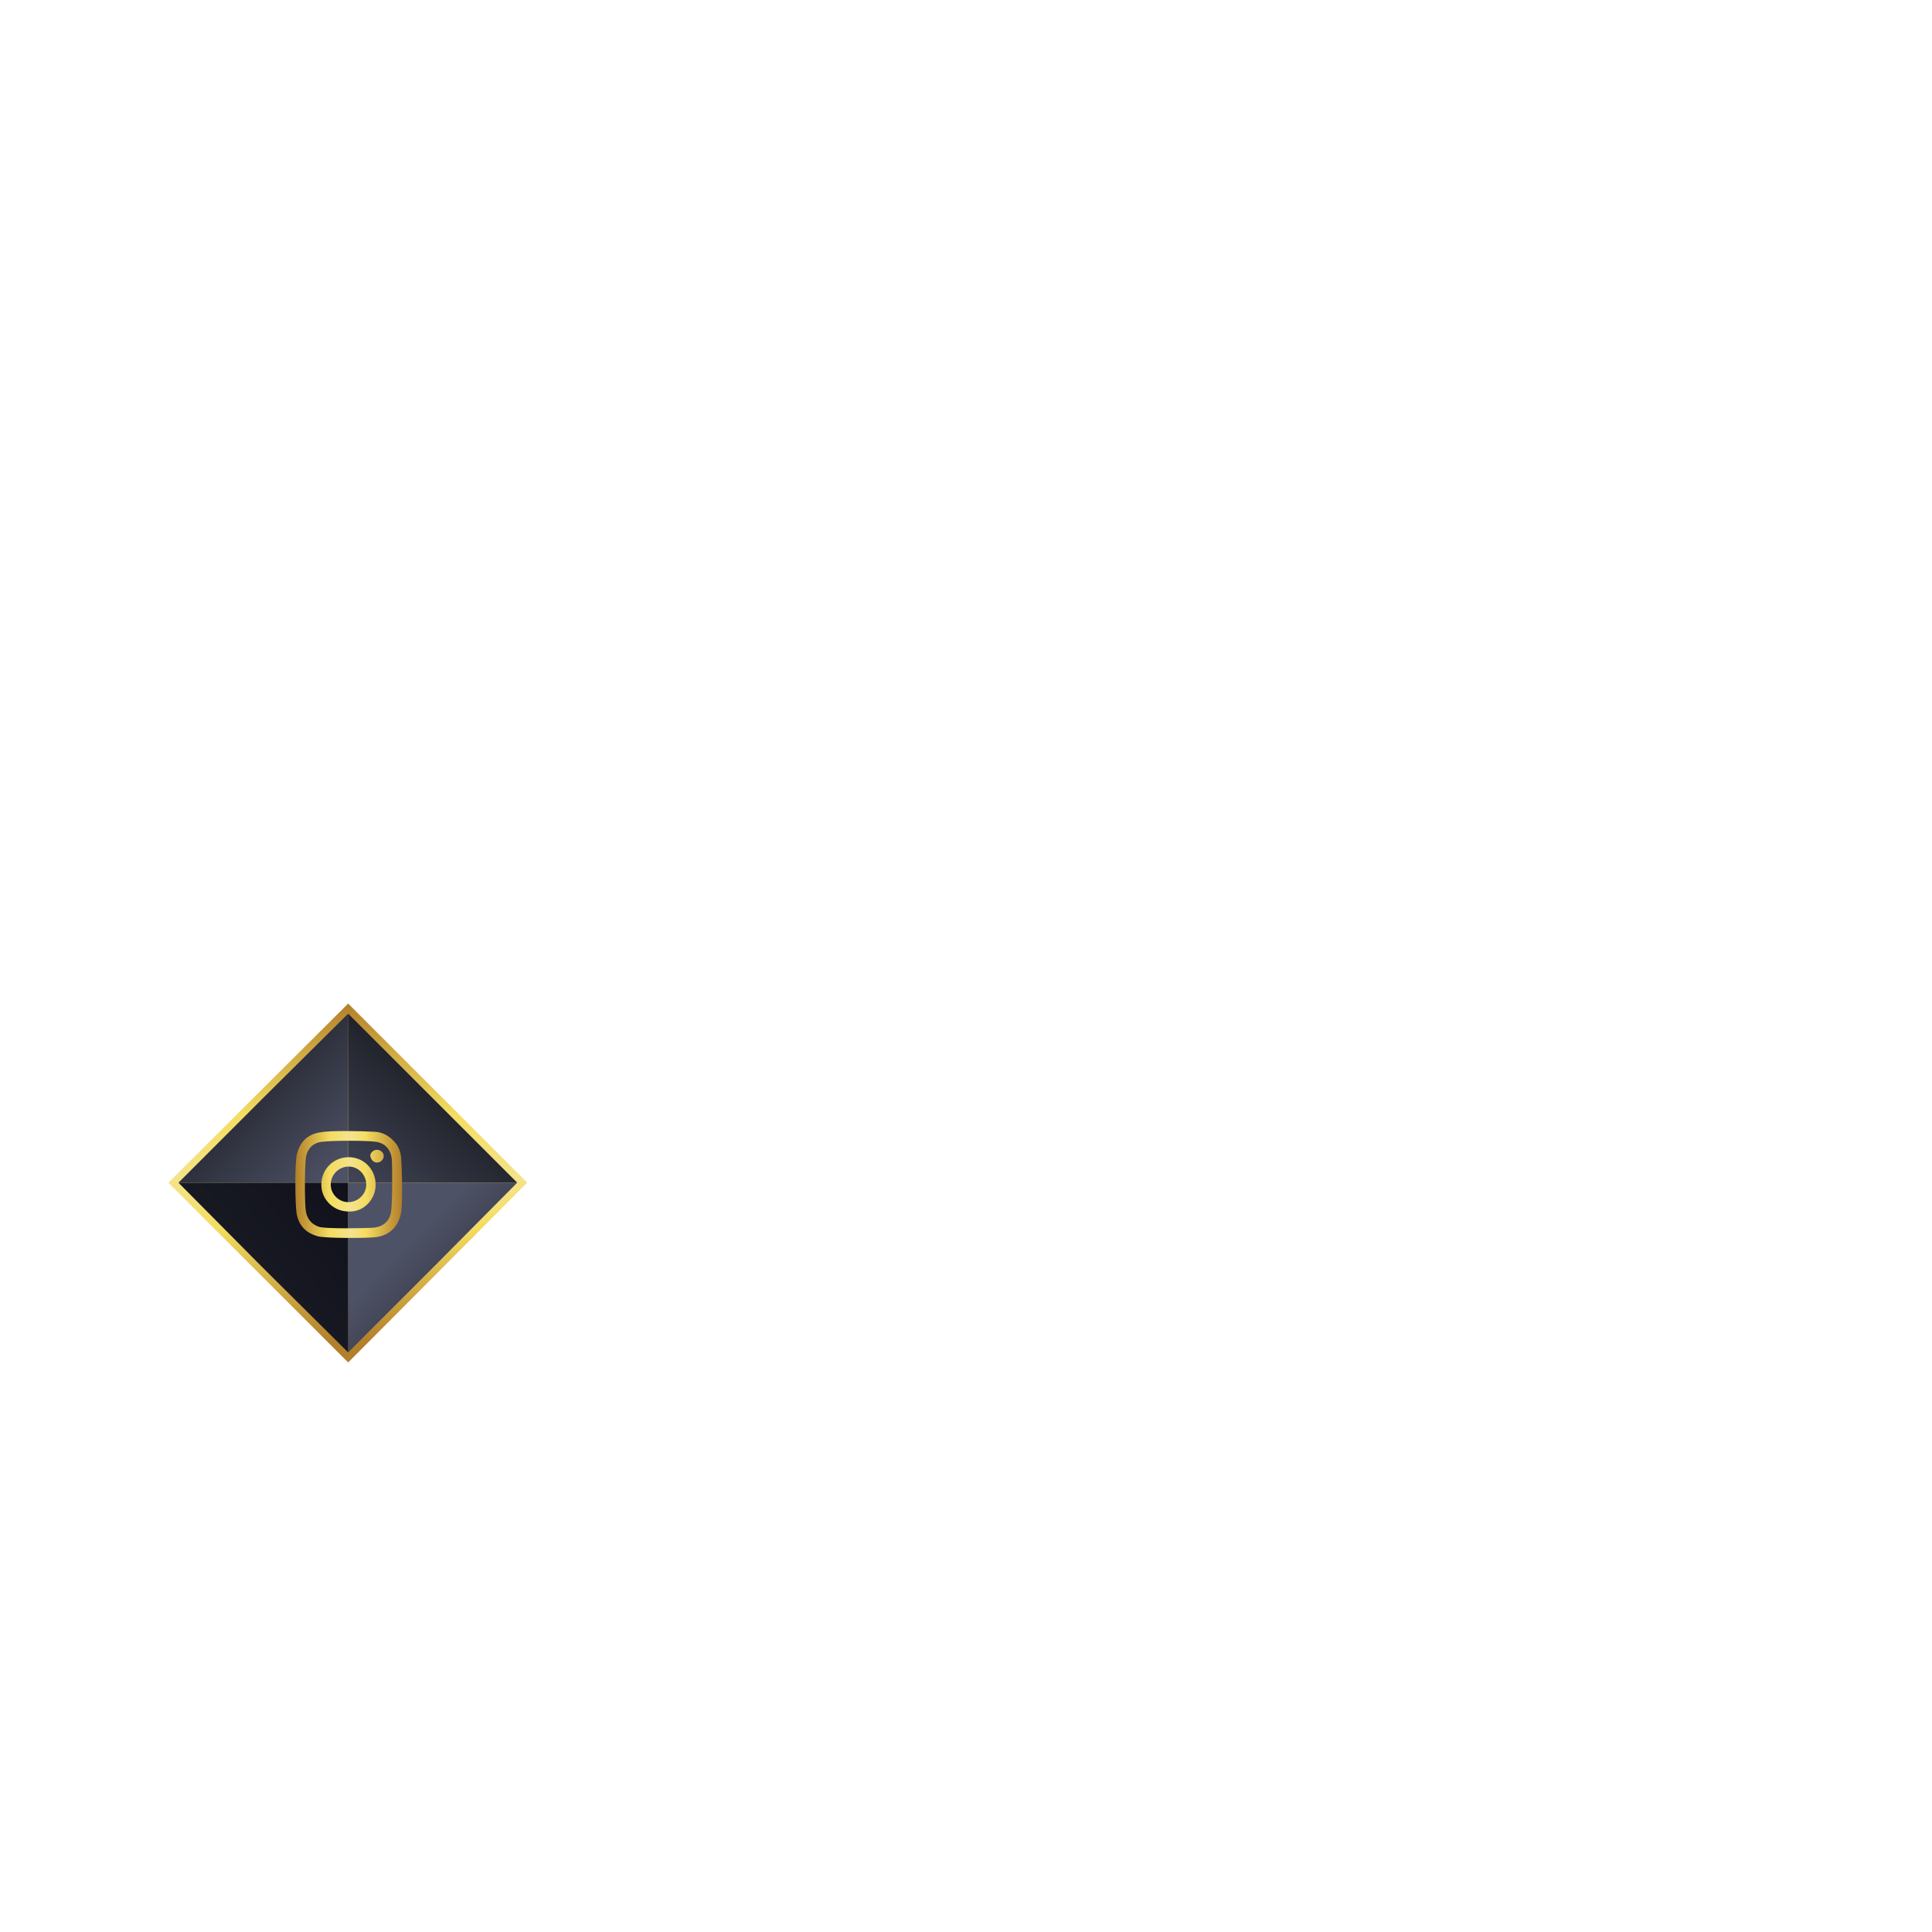
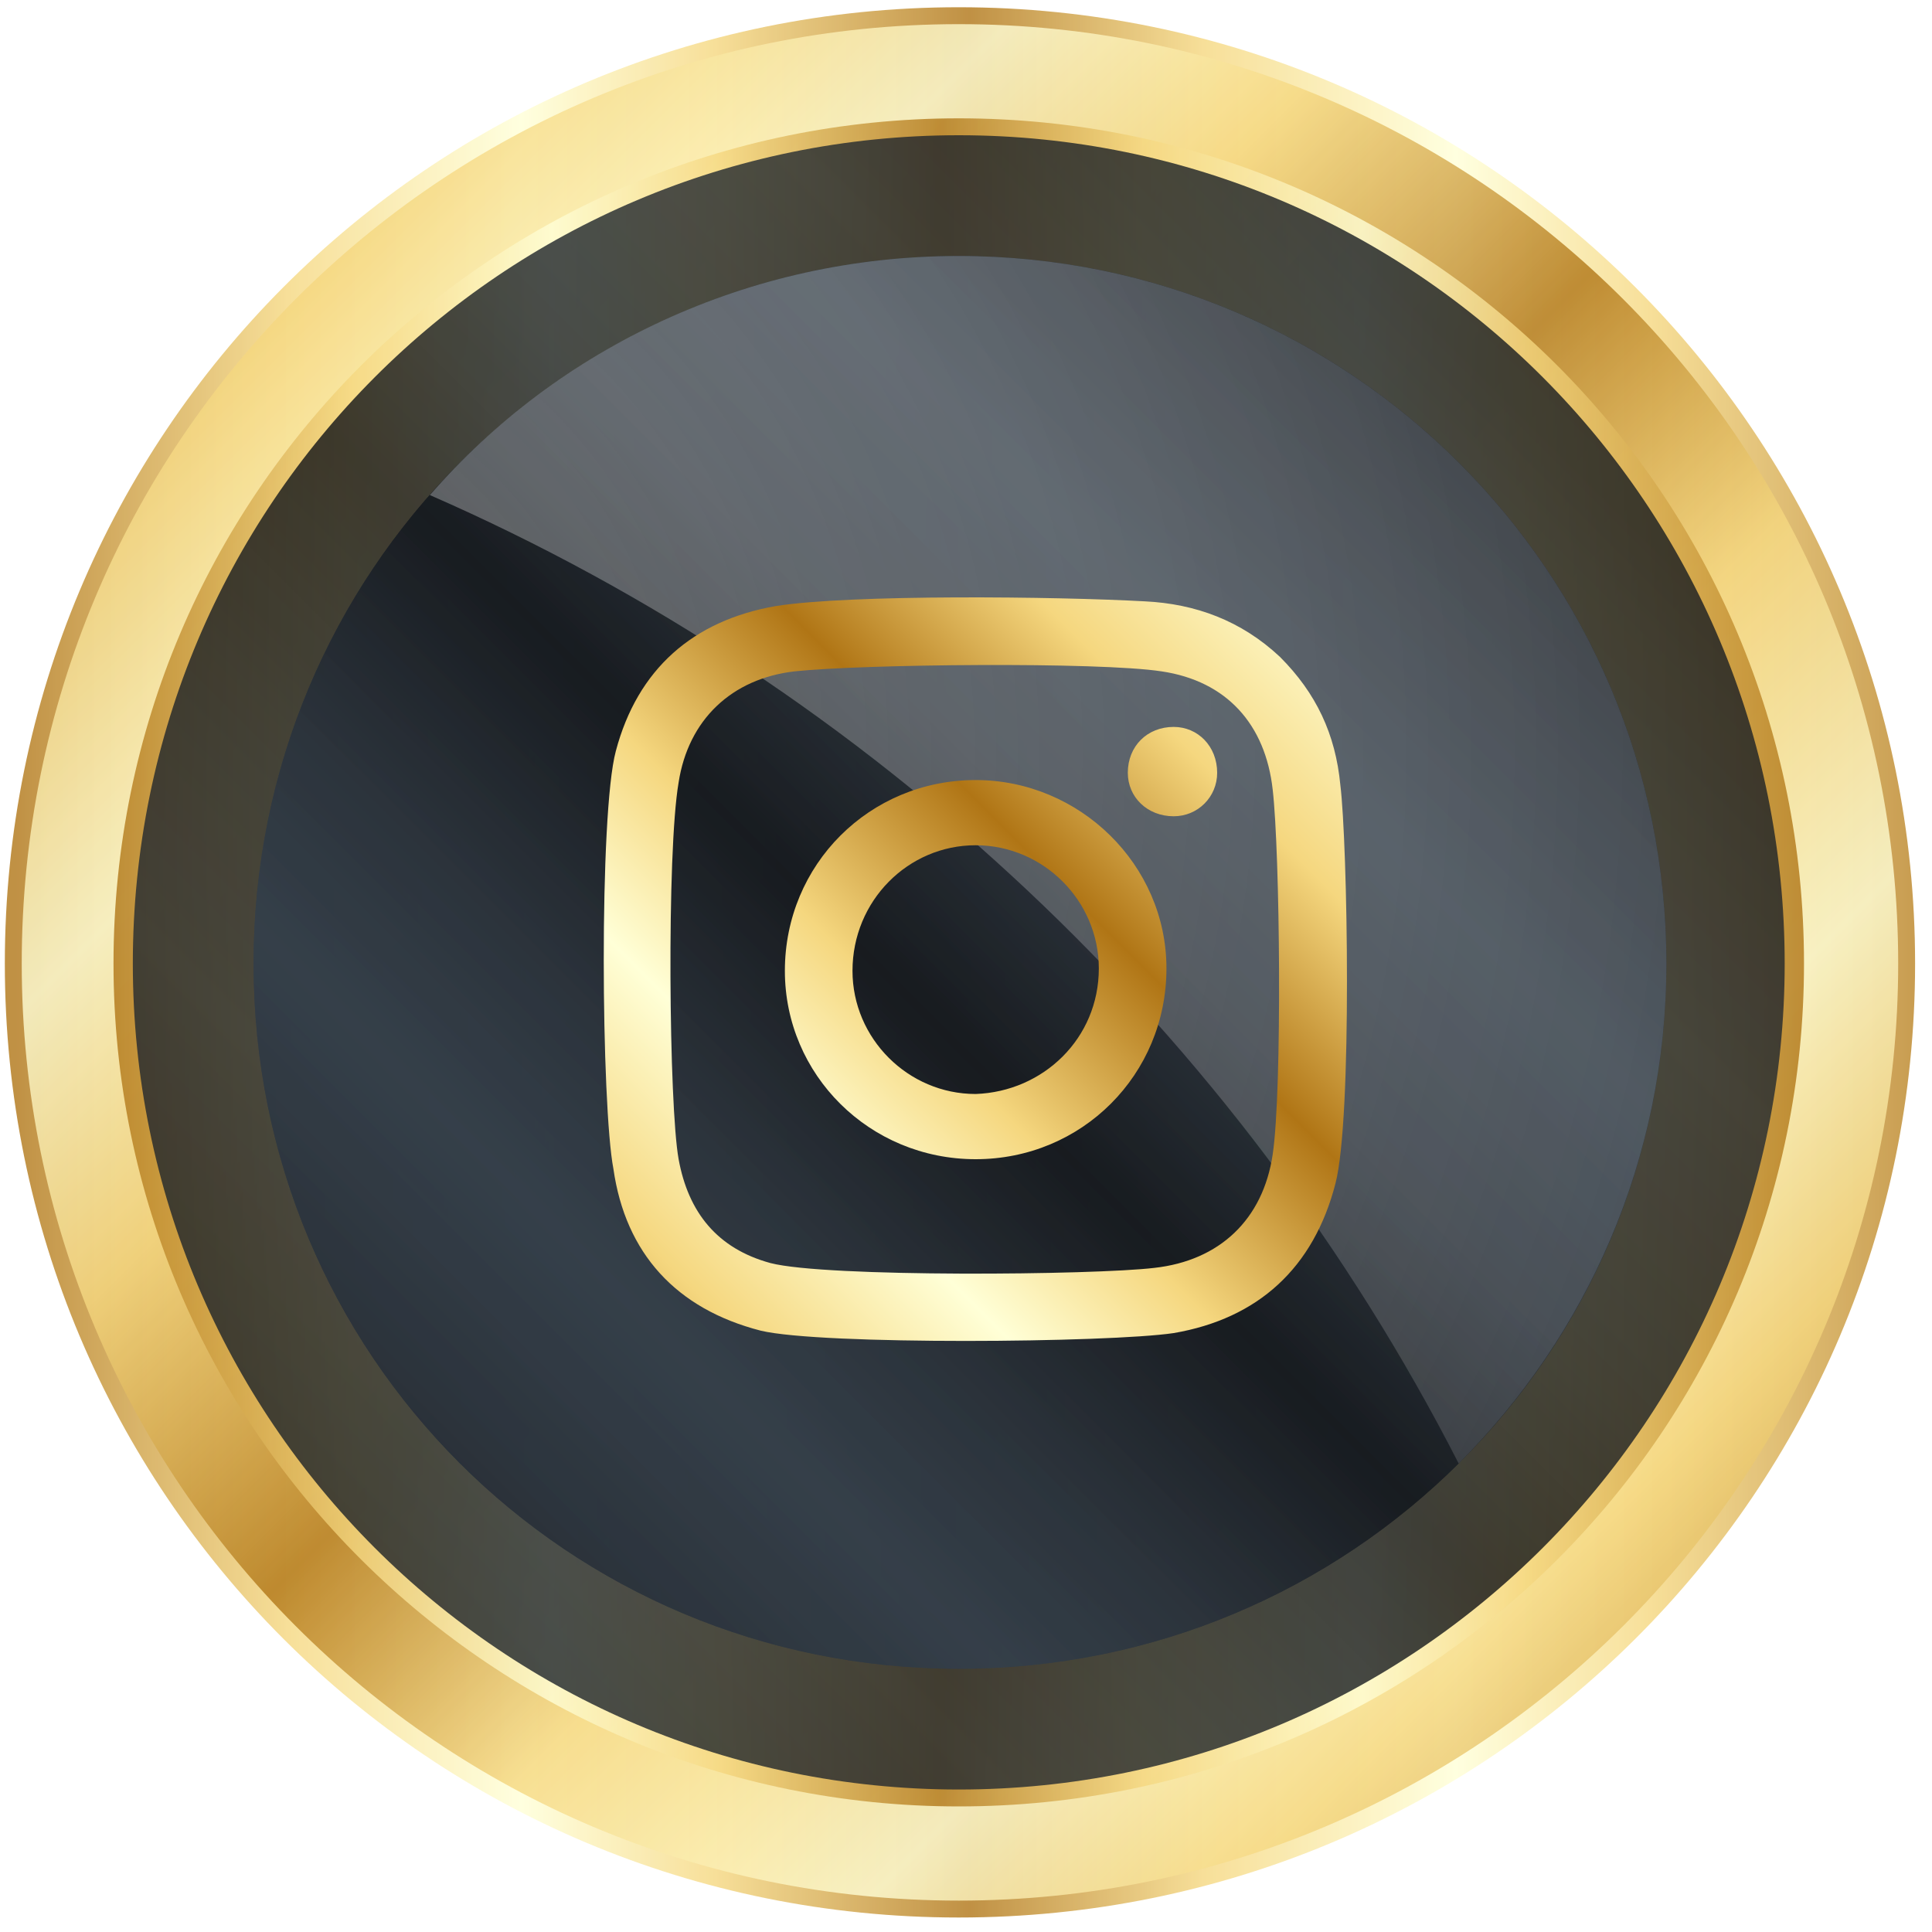
- <svg xmlns="http://www.w3.org/2000/svg" version="1.2" viewBox="0 0 288 288" width="288" height="288">
-   <g id="bg">
-     <defs>
-       <linearGradient id="P" gradientUnits="userSpaceOnUse" />
-       <linearGradient id="g1" x2="1" href="#P" gradientTransform="matrix(0,50.557,-50.557,0,78.613,149.516)">
-         <stop stop-color="#b27f2a" />
-         <stop offset=".33" stop-color="#f4dd62" />
-         <stop offset=".52" stop-color="#f4e38b" />
-         <stop offset=".66" stop-color="#f4dd62" />
-         <stop offset="1" stop-color="#b27f2a" />
-       </linearGradient>
-       <linearGradient id="g2" x2="1" href="#P" gradientTransform="matrix(42.326,41.043,-41.045,42.328,21.099,121.224)">
-         <stop stop-color="#0d0e19" />
-         <stop offset=".6" stop-color="#20222a" />
-         <stop offset="1" stop-color="#4e5266" />
-       </linearGradient>
-       <linearGradient id="g3" x2="1" href="#P" gradientTransform="matrix(-40.893,-40.376,40.377,-40.895,89.154,238.453)">
-         <stop stop-color="#0d0e19" />
-         <stop offset=".6" stop-color="#20222a" />
-         <stop offset="1" stop-color="#4e5266" />
-       </linearGradient>
-       <linearGradient id="g4" x2="1" href="#P" gradientTransform="matrix(-45.471,50.661,-50.663,-45.473,106.28,143.883)">
-         <stop stop-color="#0d0e19" />
-         <stop offset=".6" stop-color="#20222a" />
-         <stop offset="1" stop-color="#4e5266" />
-       </linearGradient>
-       <linearGradient id="g5" x2="1" href="#P" gradientTransform="matrix(-57.561,51.165,-51.167,-57.563,69.419,186.021)">
-         <stop stop-color="#0d0e19" />
-         <stop offset=".6" stop-color="#20222a" />
-         <stop offset="1" stop-color="#4e5266" />
-       </linearGradient>
-       <linearGradient id="g6" x2="1" href="#P" gradientTransform="matrix(15.936,0,0,15.929,43.992,168.6)">
-         <stop stop-color="#b27f2a" />
-         <stop offset=".33" stop-color="#f4dd62" />
-         <stop offset=".52" stop-color="#f4e38b" />
-         <stop offset=".66" stop-color="#f4dd62" />
-         <stop offset="1" stop-color="#b27f2a" />
-       </linearGradient>
-     </defs>
-     <style>.a{fill:url(#g1)}.b{fill:url(#g2)}.c{fill:url(#g3)}.d{fill:url(#g4)}.e{fill:url(#g5)}.f{fill:url(#g6)}</style>
-     <path class="a" d="m51.9 203.1l-26.8-26.8 26.8-26.7 26.7 26.7z" />
-     <path class="b" d="m51.9 151.1l-12.7 12.6-12.6 12.6h25.3z" />
-     <path class="c" d="m51.9 201.6l12.6-12.6 12.6-12.7h-25.2z" />
-     <path class="d" d="m77.1 176.3l-12.6-12.6-12.6-12.6v25.2z" />
-     <path class="e" d="m26.6 176.3l12.6 12.7 12.7 12.6v-25.3z" />
-   </g>
-   <path class="f" d="m59.8 172.6c-0.1-1.1-0.5-2-1.3-2.7-0.8-0.8-1.8-1.2-2.9-1.2-1.9-0.1-6.3-0.2-7.9 0.1-1.8 0.3-2.9 1.3-3.4 3.1-0.4 1.3-0.3 7.6-0.1 8.9 0.3 1.9 1.4 3 3.2 3.5 1.2 0.3 7.4 0.3 8.8 0.1 1.8-0.3 3-1.4 3.5-3.2 0.4-1.4 0.2-7.3 0.1-8.6zm-1.5 8c-0.2 1.4-1.1 2.2-2.5 2.4-1.3 0.1-7 0.2-8.2-0.1-1.2-0.4-1.8-1.2-2-2.3-0.2-1.1-0.2-6.6 0-8 0.2-1.4 1.1-2.3 2.5-2.4 1.4-0.2 6.5-0.2 7.9 0 1.4 0.2 2.2 1.1 2.4 2.5 0.1 1.3 0.1 6.5-0.1 7.9zm-6.3-8.1c-2.3 0-4.1 1.8-4.1 4.1 0 2.2 1.8 4 4.1 4 2.2 0.1 4-1.8 4-4 0-2.3-1.8-4.1-4-4.1zm-0.1 6.7c-1.4 0-2.6-1.2-2.6-2.6 0-1.5 1.2-2.7 2.7-2.7 1.4 0 2.6 1.2 2.6 2.7 0 1.4-1.2 2.6-2.7 2.6zm5.3-6.9c0 0.6-0.5 1-1 1-0.5 0-0.9-0.4-1-1 0-0.5 0.5-0.9 1-0.9 0.5 0 1 0.4 1 0.9z" />
+ <svg xmlns="http://www.w3.org/2000/svg" version="1.2" viewBox="0 0 80 80" width="80" height="80">
+   <defs>
+     <linearGradient id="P" gradientUnits="userSpaceOnUse" />
+     <linearGradient id="g1" x2="1" href="#P" gradientTransform="matrix(80.232,0,0,80.232,.817,.295)">
+       <stop stop-color="#b07515" />
+       <stop offset=".14" stop-color="#f5d77f" />
+       <stop offset=".26" stop-color="#ffffd7" />
+       <stop offset=".36" stop-color="#f5d77f" />
+       <stop offset=".49" stop-color="#b07515" />
+       <stop offset=".61" stop-color="#f5d77f" />
+       <stop offset=".74" stop-color="#ffffd7" />
+       <stop offset=".84" stop-color="#f5d77f" />
+       <stop offset="1" stop-color="#b07515" />
+     </linearGradient>
+     <linearGradient id="g2" x2="1" href="#P" gradientTransform="matrix(77.016,77.016,-77.015,77.015,39.592,-37.952)">
+       <stop stop-color="#b07515" />
+       <stop offset=".14" stop-color="#f5d77f" />
+       <stop offset=".26" stop-color="#ffffd7" />
+       <stop offset=".36" stop-color="#f5d77f" />
+       <stop offset=".49" stop-color="#b07515" />
+       <stop offset=".61" stop-color="#f5d77f" />
+       <stop offset=".74" stop-color="#ffffd7" />
+       <stop offset=".84" stop-color="#f5d77f" />
+       <stop offset="1" stop-color="#b07515" />
+     </linearGradient>
+     <linearGradient id="g3" x2="1" href="#P" gradientTransform="matrix(69.8,0,0,69.802,4.743,4.888)">
+       <stop stop-color="#b07515" />
+       <stop offset=".14" stop-color="#f5d77f" />
+       <stop offset=".26" stop-color="#ffffd7" />
+       <stop offset=".36" stop-color="#f5d77f" />
+       <stop offset=".49" stop-color="#b07515" />
+       <stop offset=".61" stop-color="#f5d77f" />
+       <stop offset=".74" stop-color="#ffffd7" />
+       <stop offset=".84" stop-color="#f5d77f" />
+       <stop offset="1" stop-color="#b07515" />
+     </linearGradient>
+     <linearGradient id="g4" x2="1" href="#P" gradientTransform="matrix(62.666,-62.666,62.667,62.667,-27.308,38.449)">
+       <stop stop-color="#0f1115" />
+       <stop offset=".14" stop-color="#1c2228" />
+       <stop offset=".26" stop-color="#232a32" />
+       <stop offset=".36" stop-color="#1c2228" />
+       <stop offset=".49" stop-color="#0f1115" />
+       <stop offset=".61" stop-color="#1c2228" />
+       <stop offset=".74" stop-color="#232a32" />
+       <stop offset=".84" stop-color="#1c2228" />
+       <stop offset="1" stop-color="#0f1115" />
+     </linearGradient>
+     <linearGradient id="g5" x2="1" href="#P" gradientTransform="matrix(53.589,-53.589,53.589,53.589,-17.598,38.654)">
+       <stop stop-color="#161a1f" />
+       <stop offset=".14" stop-color="#2a323b" />
+       <stop offset=".26" stop-color="#343f4a" />
+       <stop offset=".36" stop-color="#2a323b" />
+       <stop offset=".49" stop-color="#161a1f" />
+       <stop offset=".61" stop-color="#2a323b" />
+       <stop offset=".74" stop-color="#343f4a" />
+       <stop offset=".84" stop-color="#2a323b" />
+       <stop offset="1" stop-color="#161a1f" />
+     </linearGradient>
+     <linearGradient id="g6" x2="1" href="#P" gradientTransform="matrix(53.589,-53.589,53.589,53.589,-17.598,38.654)">
+       <stop stop-color="#161a1f" />
+       <stop offset=".14" stop-color="#2a323b" />
+       <stop offset=".26" stop-color="#343f4a" />
+       <stop offset=".36" stop-color="#2a323b" />
+       <stop offset=".49" stop-color="#161a1f" />
+       <stop offset=".61" stop-color="#2a323b" />
+       <stop offset=".74" stop-color="#343f4a" />
+       <stop offset=".84" stop-color="#2a323b" />
+       <stop offset="1" stop-color="#161a1f" />
+     </linearGradient>
+     <radialGradient id="g7" cx="0" cy="0" r="1" href="#P" gradientTransform="matrix(100.929,0,0,100.929,8.556,31.006)">
+       <stop stop-color="#e8e8e8" />
+       <stop offset=".05" stop-color="#a6a6a6" />
+       <stop offset=".14" stop-color="#606060" />
+       <stop offset="1" />
+     </radialGradient>
+     <linearGradient id="g8" x2="1" href="#P" gradientTransform="matrix(45.126,-45.22,45.197,45.103,6.368,43.446)">
+       <stop stop-color="#b07515" />
+       <stop offset=".14" stop-color="#f5d77f" />
+       <stop offset=".26" stop-color="#ffffd7" />
+       <stop offset=".36" stop-color="#f5d77f" />
+       <stop offset=".49" stop-color="#b07515" />
+       <stop offset=".61" stop-color="#f5d77f" />
+       <stop offset=".74" stop-color="#ffffd7" />
+       <stop offset=".84" stop-color="#f5d77f" />
+       <stop offset="1" stop-color="#b07515" />
+     </linearGradient>
+   </defs>
+   <style>.a{opacity:.8;fill:url(#g1)}.b{opacity:.8;fill:url(#g2)}.c{opacity:.8;fill:url(#g3)}.d{opacity:.8;fill:url(#g4)}.e{opacity:.8;fill:url(#g5)}.f{opacity:.8;fill:url(#g6)}.g{opacity:.8;mix-blend-mode:screen;fill:url(#g7)}.h{fill:url(#g8)}</style>
+   <path fill-rule="evenodd" class="a" d="m39.7 79.4c-21.9 0-39.5-17.6-39.5-39.5 0-21.9 17.6-39.6 39.5-39.6 21.9 0 39.6 17.7 39.6 39.6 0 21.9-17.7 39.5-39.6 39.5z" />
+   <path fill-rule="evenodd" class="b" d="m39.7 78.7c-21.5 0-38.8-17.4-38.8-38.8 0-21.5 17.3-38.9 38.8-38.9 21.5 0 38.9 17.4 38.9 38.9 0 21.4-17.4 38.8-38.9 38.8z" />
+   <path fill-rule="evenodd" class="c" d="m39.7 74.8c-19.3 0-35-15.6-35-34.9 0-19.4 15.7-35 35-35 19.4 0 35 15.6 35 35 0 19.3-15.6 34.9-35 34.9z" />
+   <path fill-rule="evenodd" class="d" d="m39.7 74.1c-18.9 0-34.2-15.3-34.2-34.2 0-19 15.3-34.3 34.2-34.3 18.9 0 34.2 15.3 34.2 34.3 0 18.9-15.3 34.2-34.2 34.2z" />
+   <path fill-rule="evenodd" class="e" d="m39.7 69.1c-16.2 0-29.2-13-29.2-29.2 0-16.2 13-29.3 29.2-29.3 16.2 0 29.3 13.1 29.3 29.3 0 16.2-13.1 29.2-29.3 29.2z" />
+   <path fill-rule="evenodd" class="f" d="m39.7 69.1c-16.2 0-29.2-13-29.2-29.2 0-16.2 13-29.3 29.2-29.3 16.2 0 29.3 13.1 29.3 29.3 0 16.2-13.1 29.2-29.3 29.2z" />
+   <path fill-rule="evenodd" class="g" d="m60.4 60.6c5.3-5.3 8.6-12.6 8.6-20.7 0-16.2-13.1-29.3-29.3-29.3-8.7 0-16.6 3.8-21.9 9.9 18.3 8 33.5 22.3 42.6 40.1z" />
+   <path fill-rule="evenodd" class="h" d="m55.5 32.5c-0.2-2.1-1-3.8-2.5-5.3-1.6-1.5-3.5-2.2-5.6-2.3-3.6-0.2-12.2-0.3-15.3 0.2-3.4 0.6-5.7 2.6-6.6 6-0.7 2.6-0.6 14.7-0.1 17.3 0.5 3.5 2.6 5.8 6.1 6.7 2.5 0.6 14.4 0.5 17.1 0.1 3.5-0.6 5.8-2.7 6.7-6.2 0.7-2.7 0.5-14.1 0.2-16.5zm-2.8 15.3c-0.4 2.7-2.2 4.4-4.9 4.7-2.5 0.3-13.6 0.4-15.9-0.2-2.2-0.6-3.4-2.1-3.8-4.3-0.4-2.2-0.5-12.7 0-15.6 0.4-2.6 2.2-4.3 4.8-4.6 2.8-0.3 12.6-0.4 15.2 0 2.7 0.4 4.3 2.2 4.6 4.9 0.3 2.6 0.4 12.4 0 15.1zm-12.3 0.2c-4.4 0-7.9-3.5-7.9-7.8 0-4.4 3.5-7.9 7.9-7.9 4.3 0 7.9 3.5 7.9 7.8 0 4.4-3.5 7.9-7.9 7.9zm0-2.7c-2.8 0-5.1-2.3-5.1-5.1 0-2.9 2.3-5.2 5.1-5.2 2.8 0 5.1 2.3 5.1 5.1 0 2.9-2.3 5.1-5.1 5.2zm10-13.3c0 1-0.8 1.8-1.8 1.8-1.1 0-1.9-0.8-1.9-1.8 0-1.1 0.8-1.9 1.9-1.9 1 0 1.8 0.8 1.8 1.9z" />
</svg>
